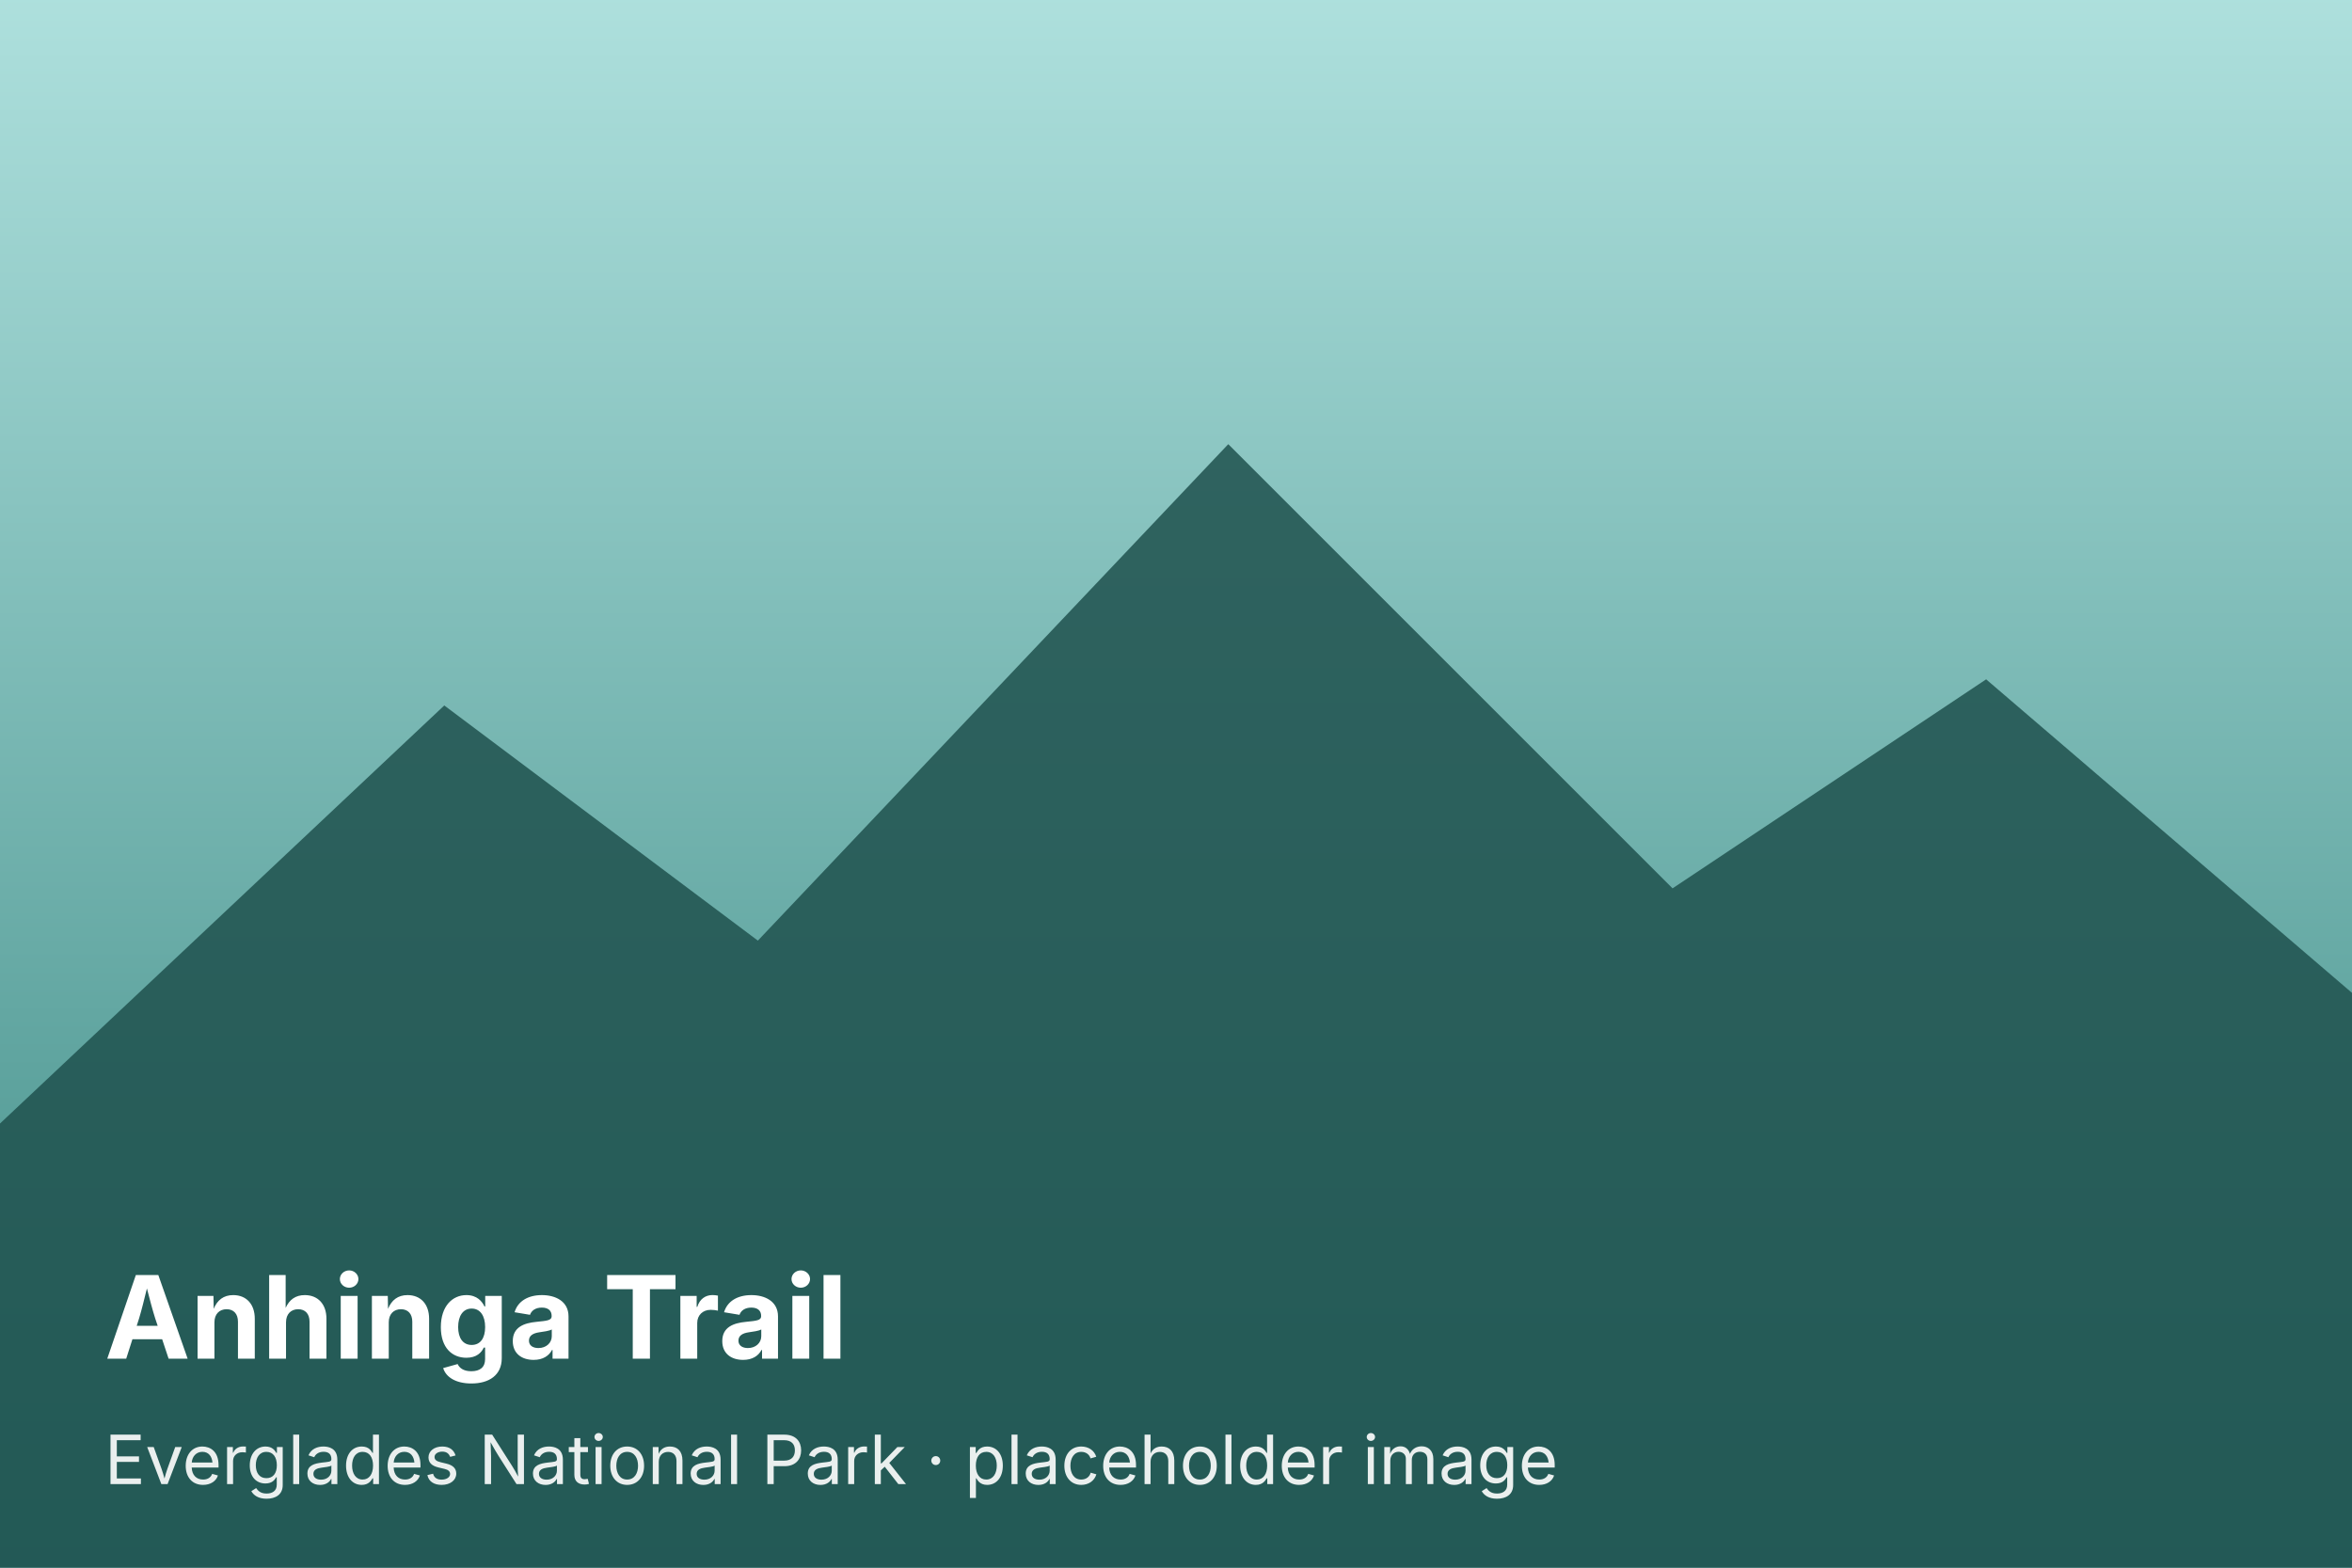
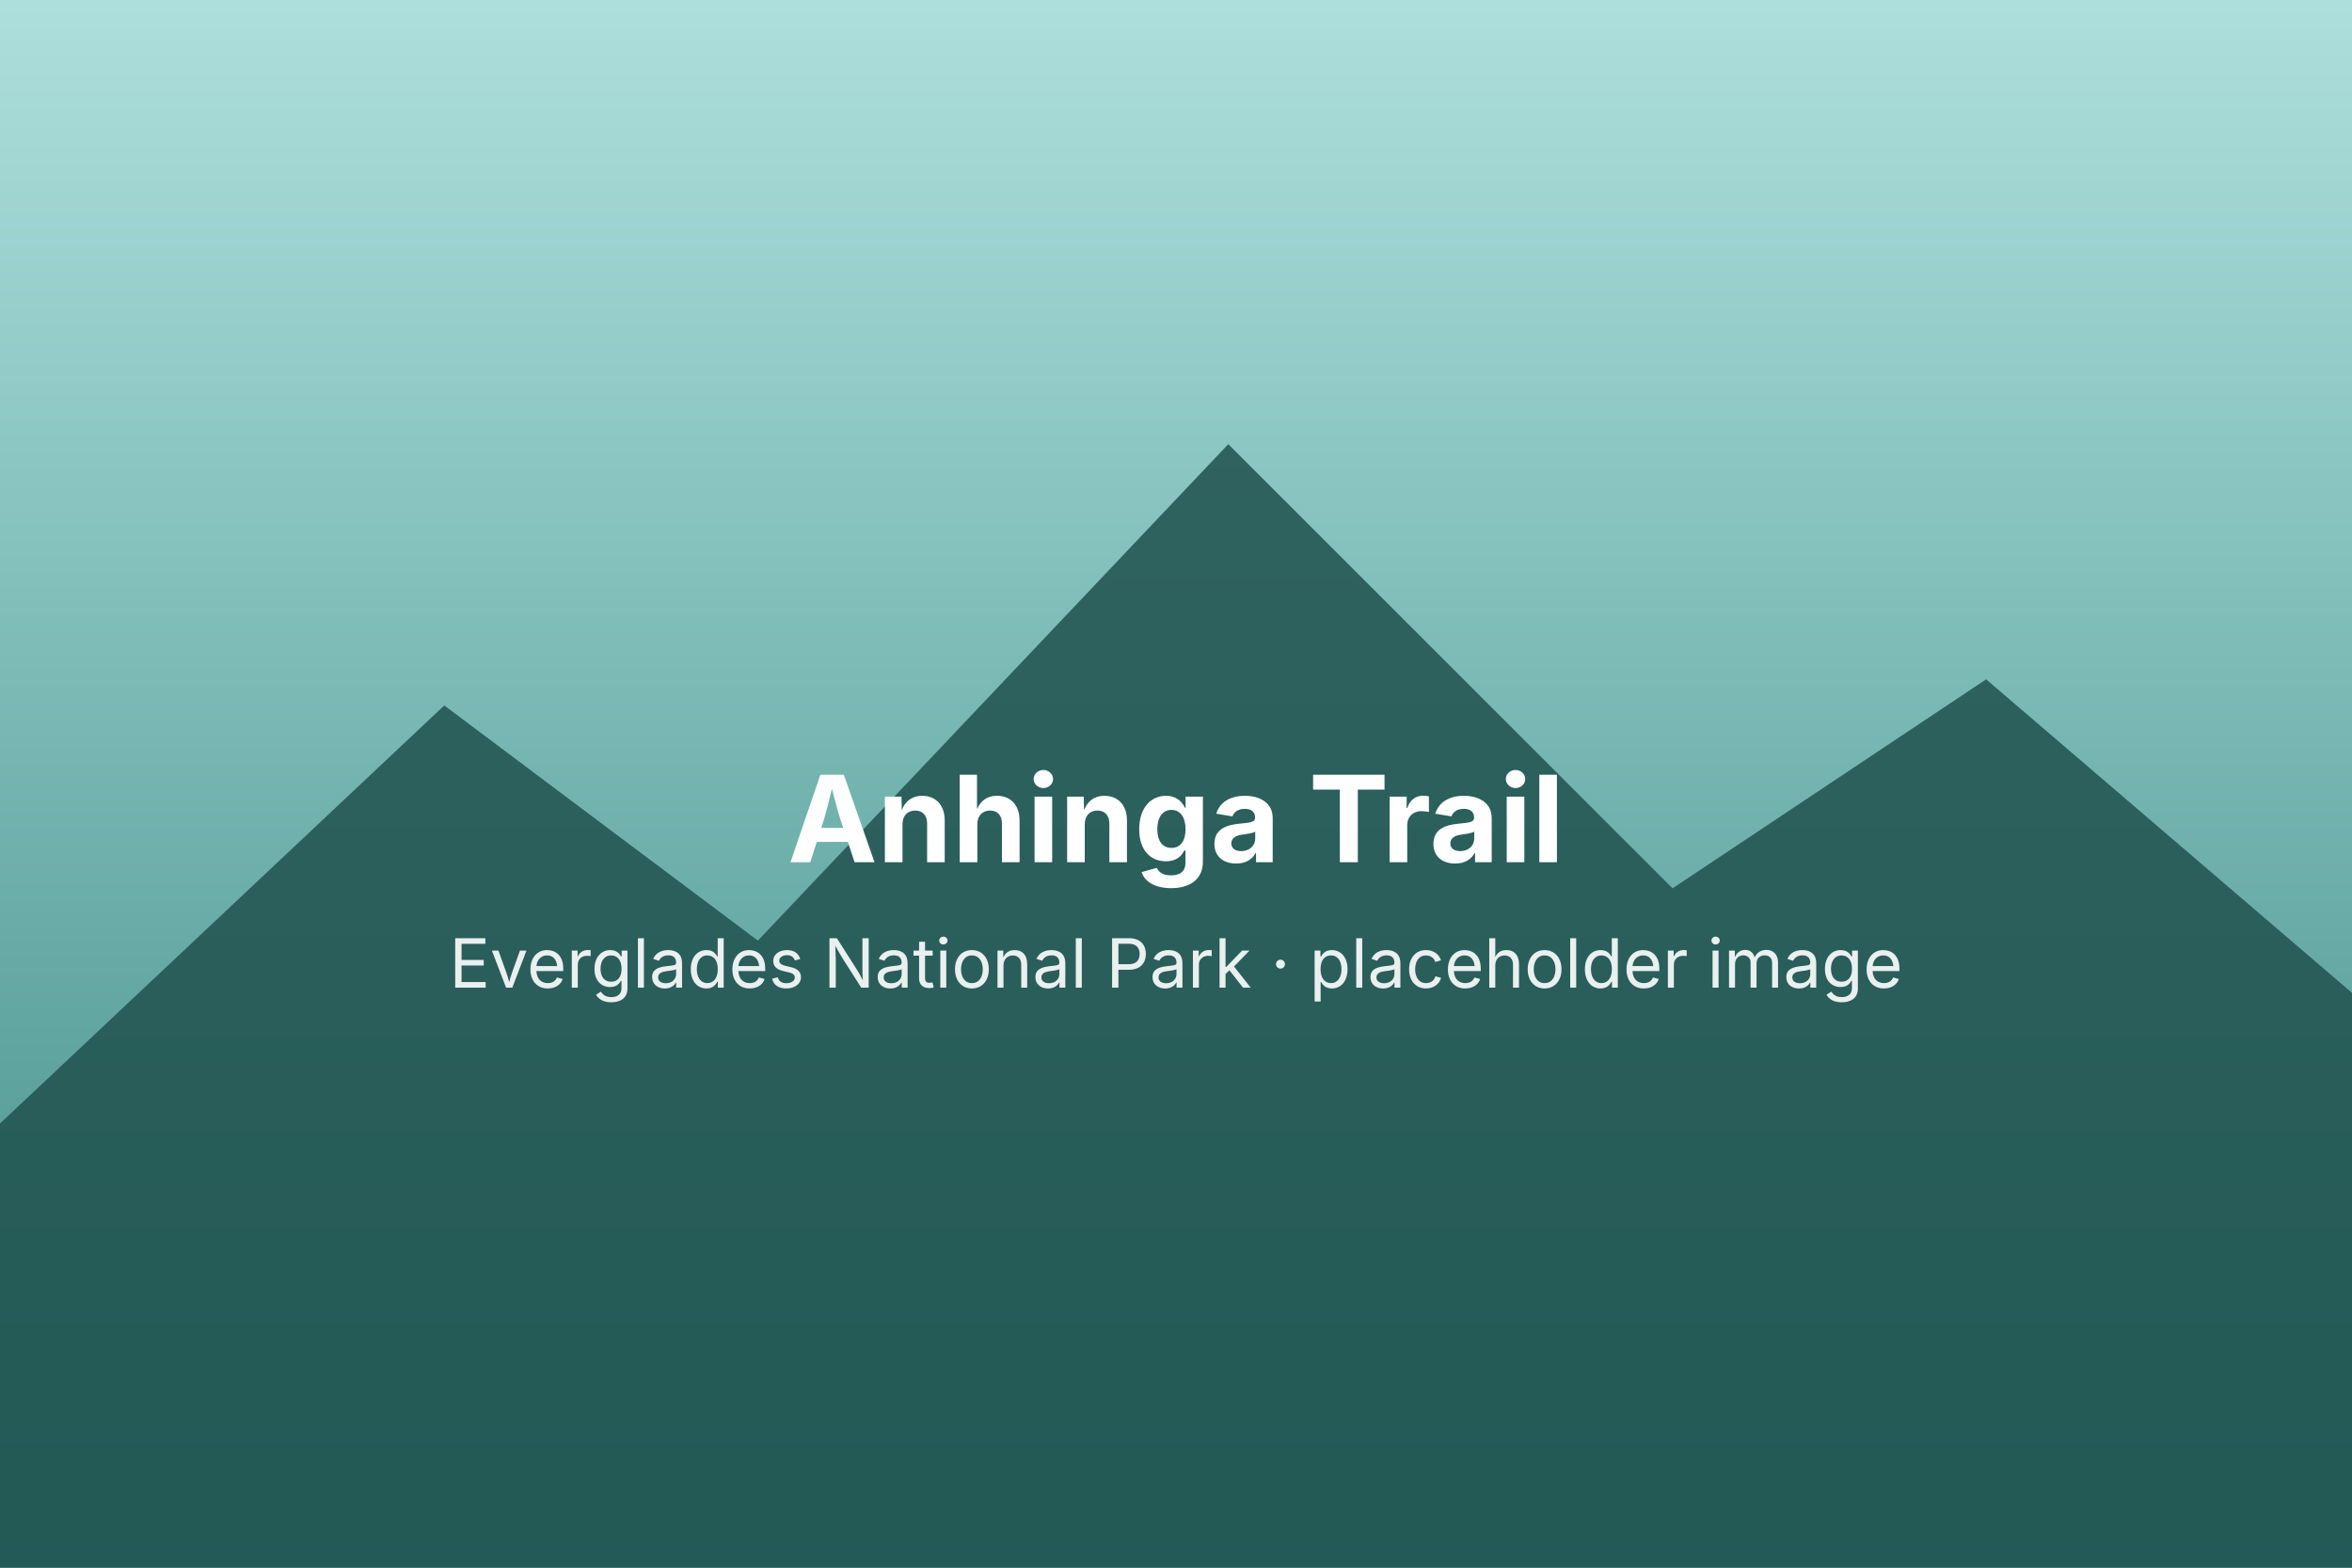
<svg xmlns="http://www.w3.org/2000/svg" viewBox="0 0 900 600" role="img" aria-label="Placeholder photo for Anhinga Trail">
  <defs>
    <linearGradient id="g" x1="0" y1="0" x2="0" y2="1">
      <stop offset="0" stop-color="hsl(176,45%,78%)" />
      <stop offset="1" stop-color="hsl(176,40%,38%)" />
    </linearGradient>
  </defs>
  <rect width="900" height="600" fill="url(#g)" />
  <path d="M0 430 L170 270 L290 360 L470 170 L640 340 L760 260 L900 380 V600 H0Z" fill="hsl(176,45%,22%)" opacity=".85" />
-   <text x="40" y="520" font-family="Inter,Arial,sans-serif" font-size="44" font-weight="700" fill="#fff">Anhinga Trail</text>
-   <text x="40" y="568" font-family="Inter,Arial,sans-serif" font-size="26" fill="#fff" opacity=".9">Everglades National Park · placeholder image</text>
+   <text x="450" y="330" text-anchor="middle" font-family="Inter,Arial,sans-serif" font-size="46" font-weight="700" fill="#fff">Anhinga Trail</text>
+   <text x="450" y="378" text-anchor="middle" font-family="Inter,Arial,sans-serif" font-size="26" fill="#fff" opacity=".9">Everglades National Park · placeholder image</text>
</svg>
